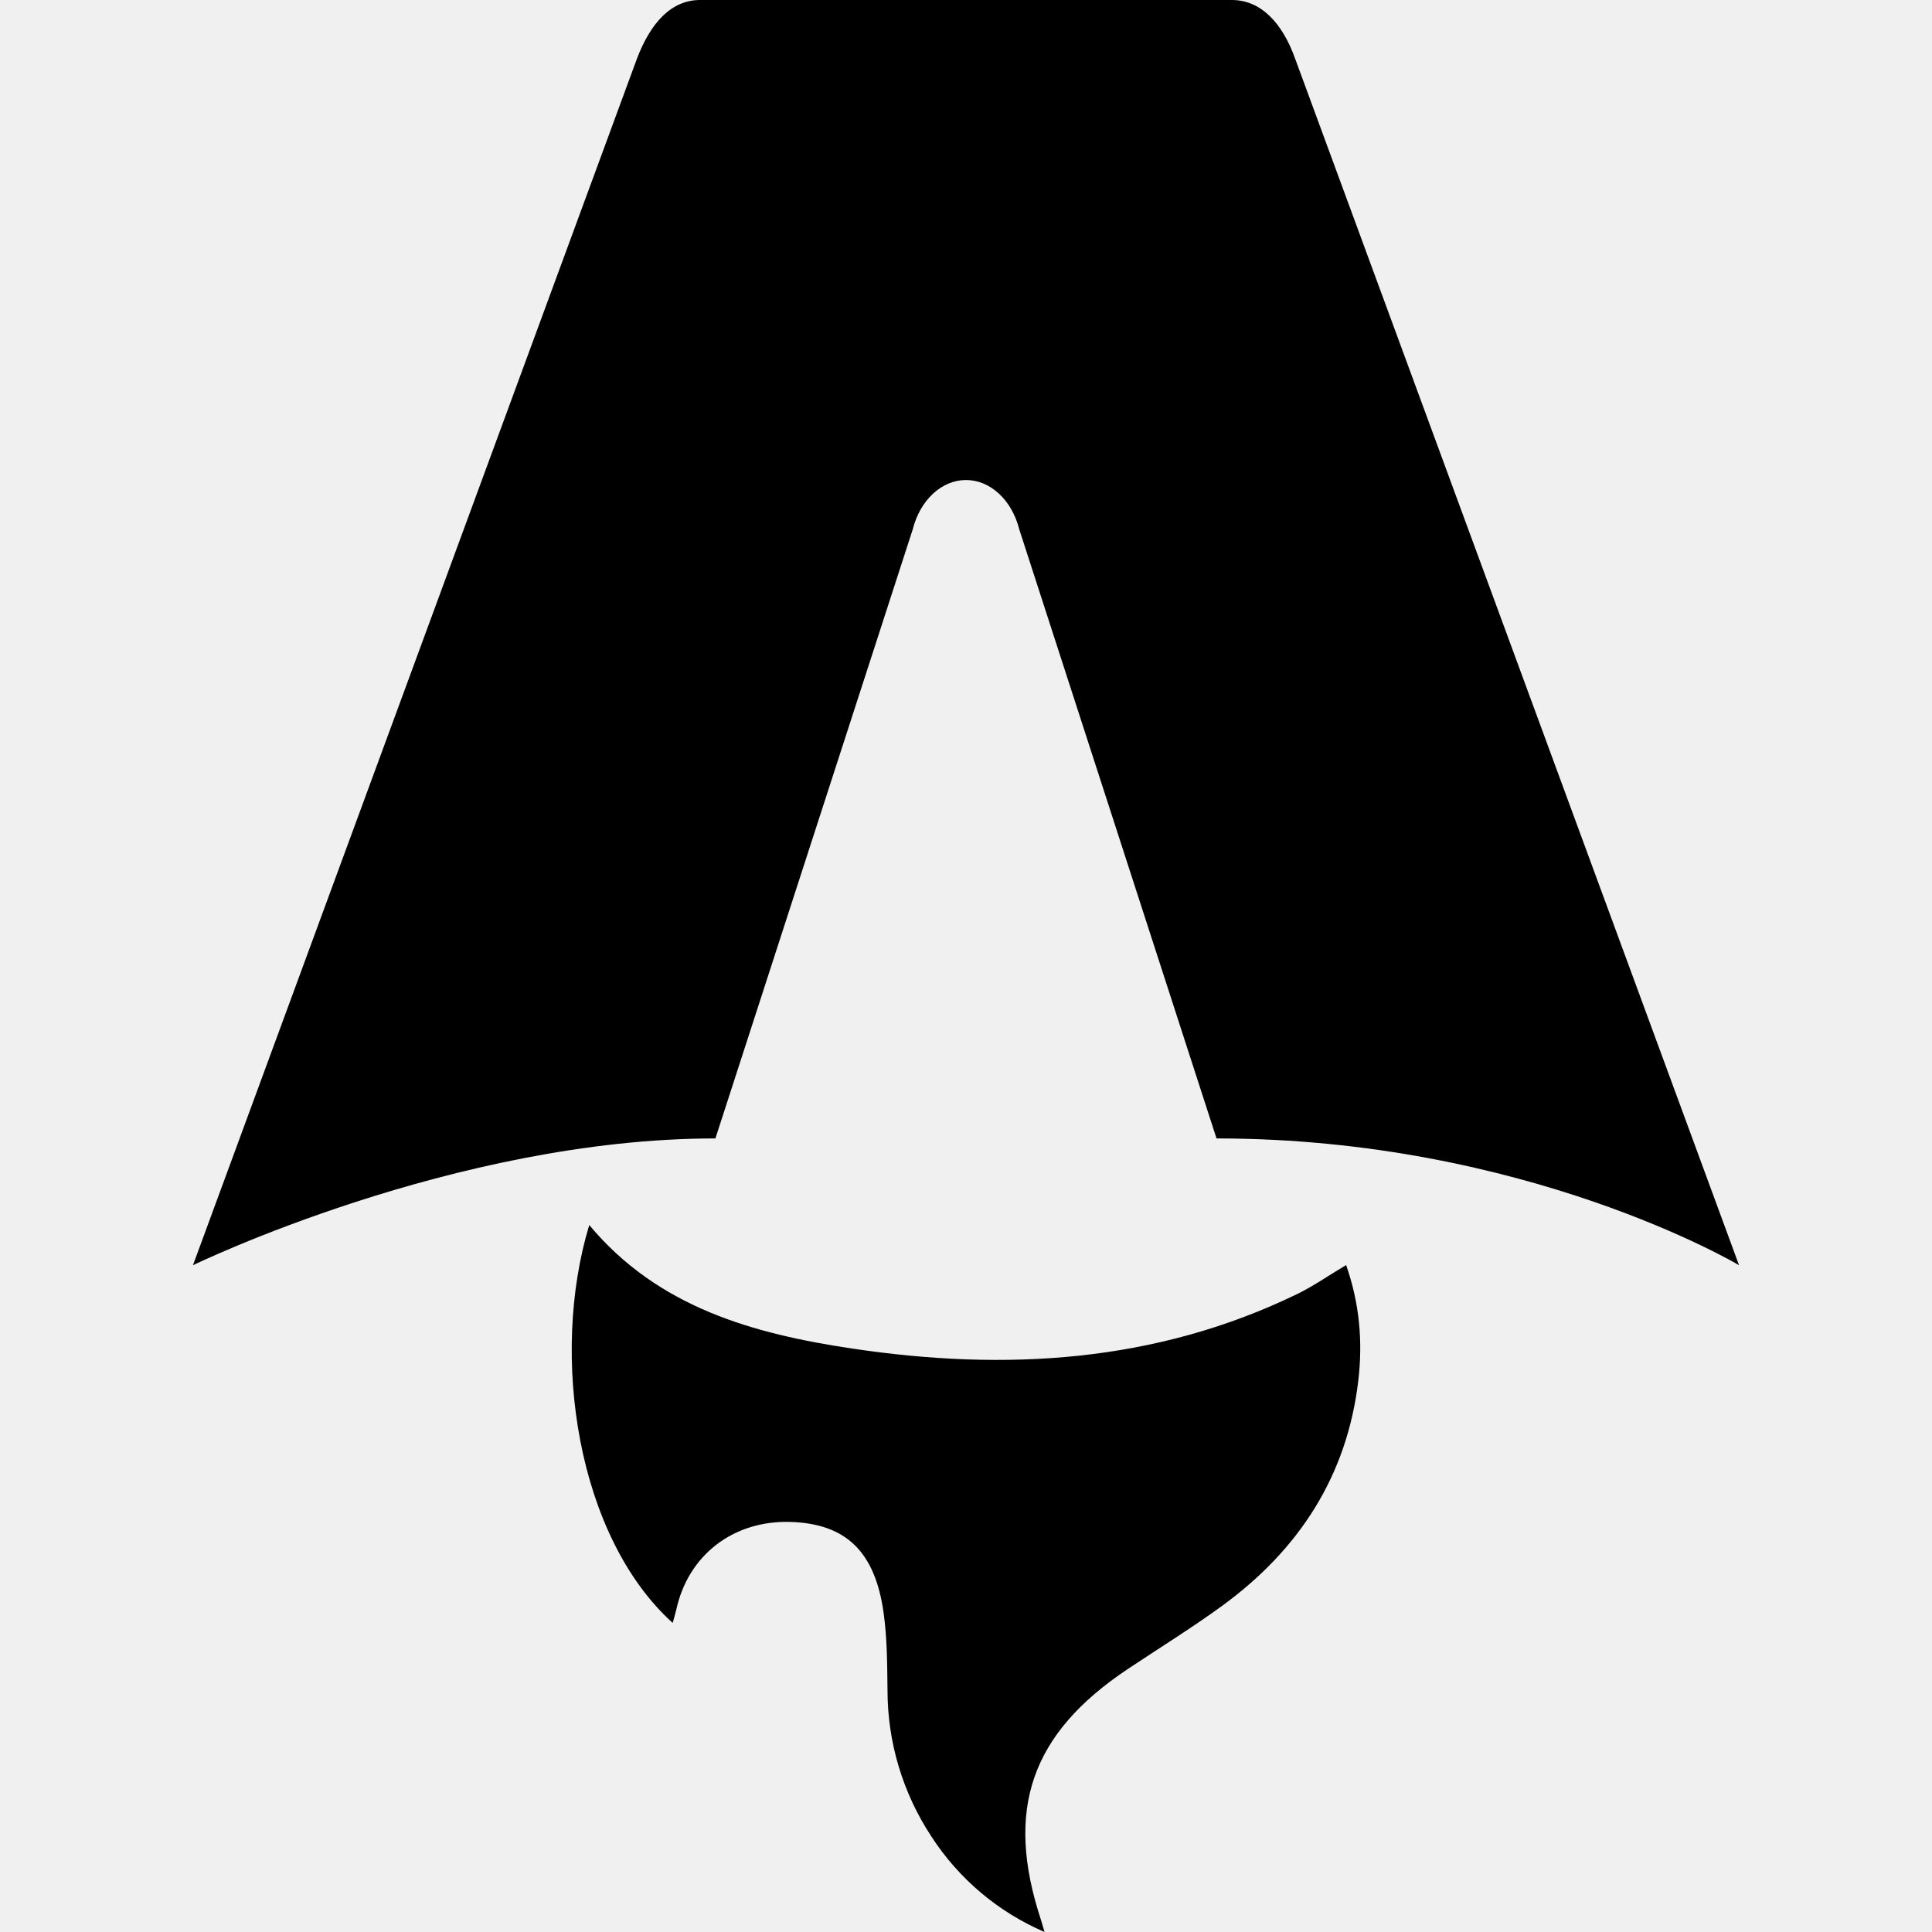
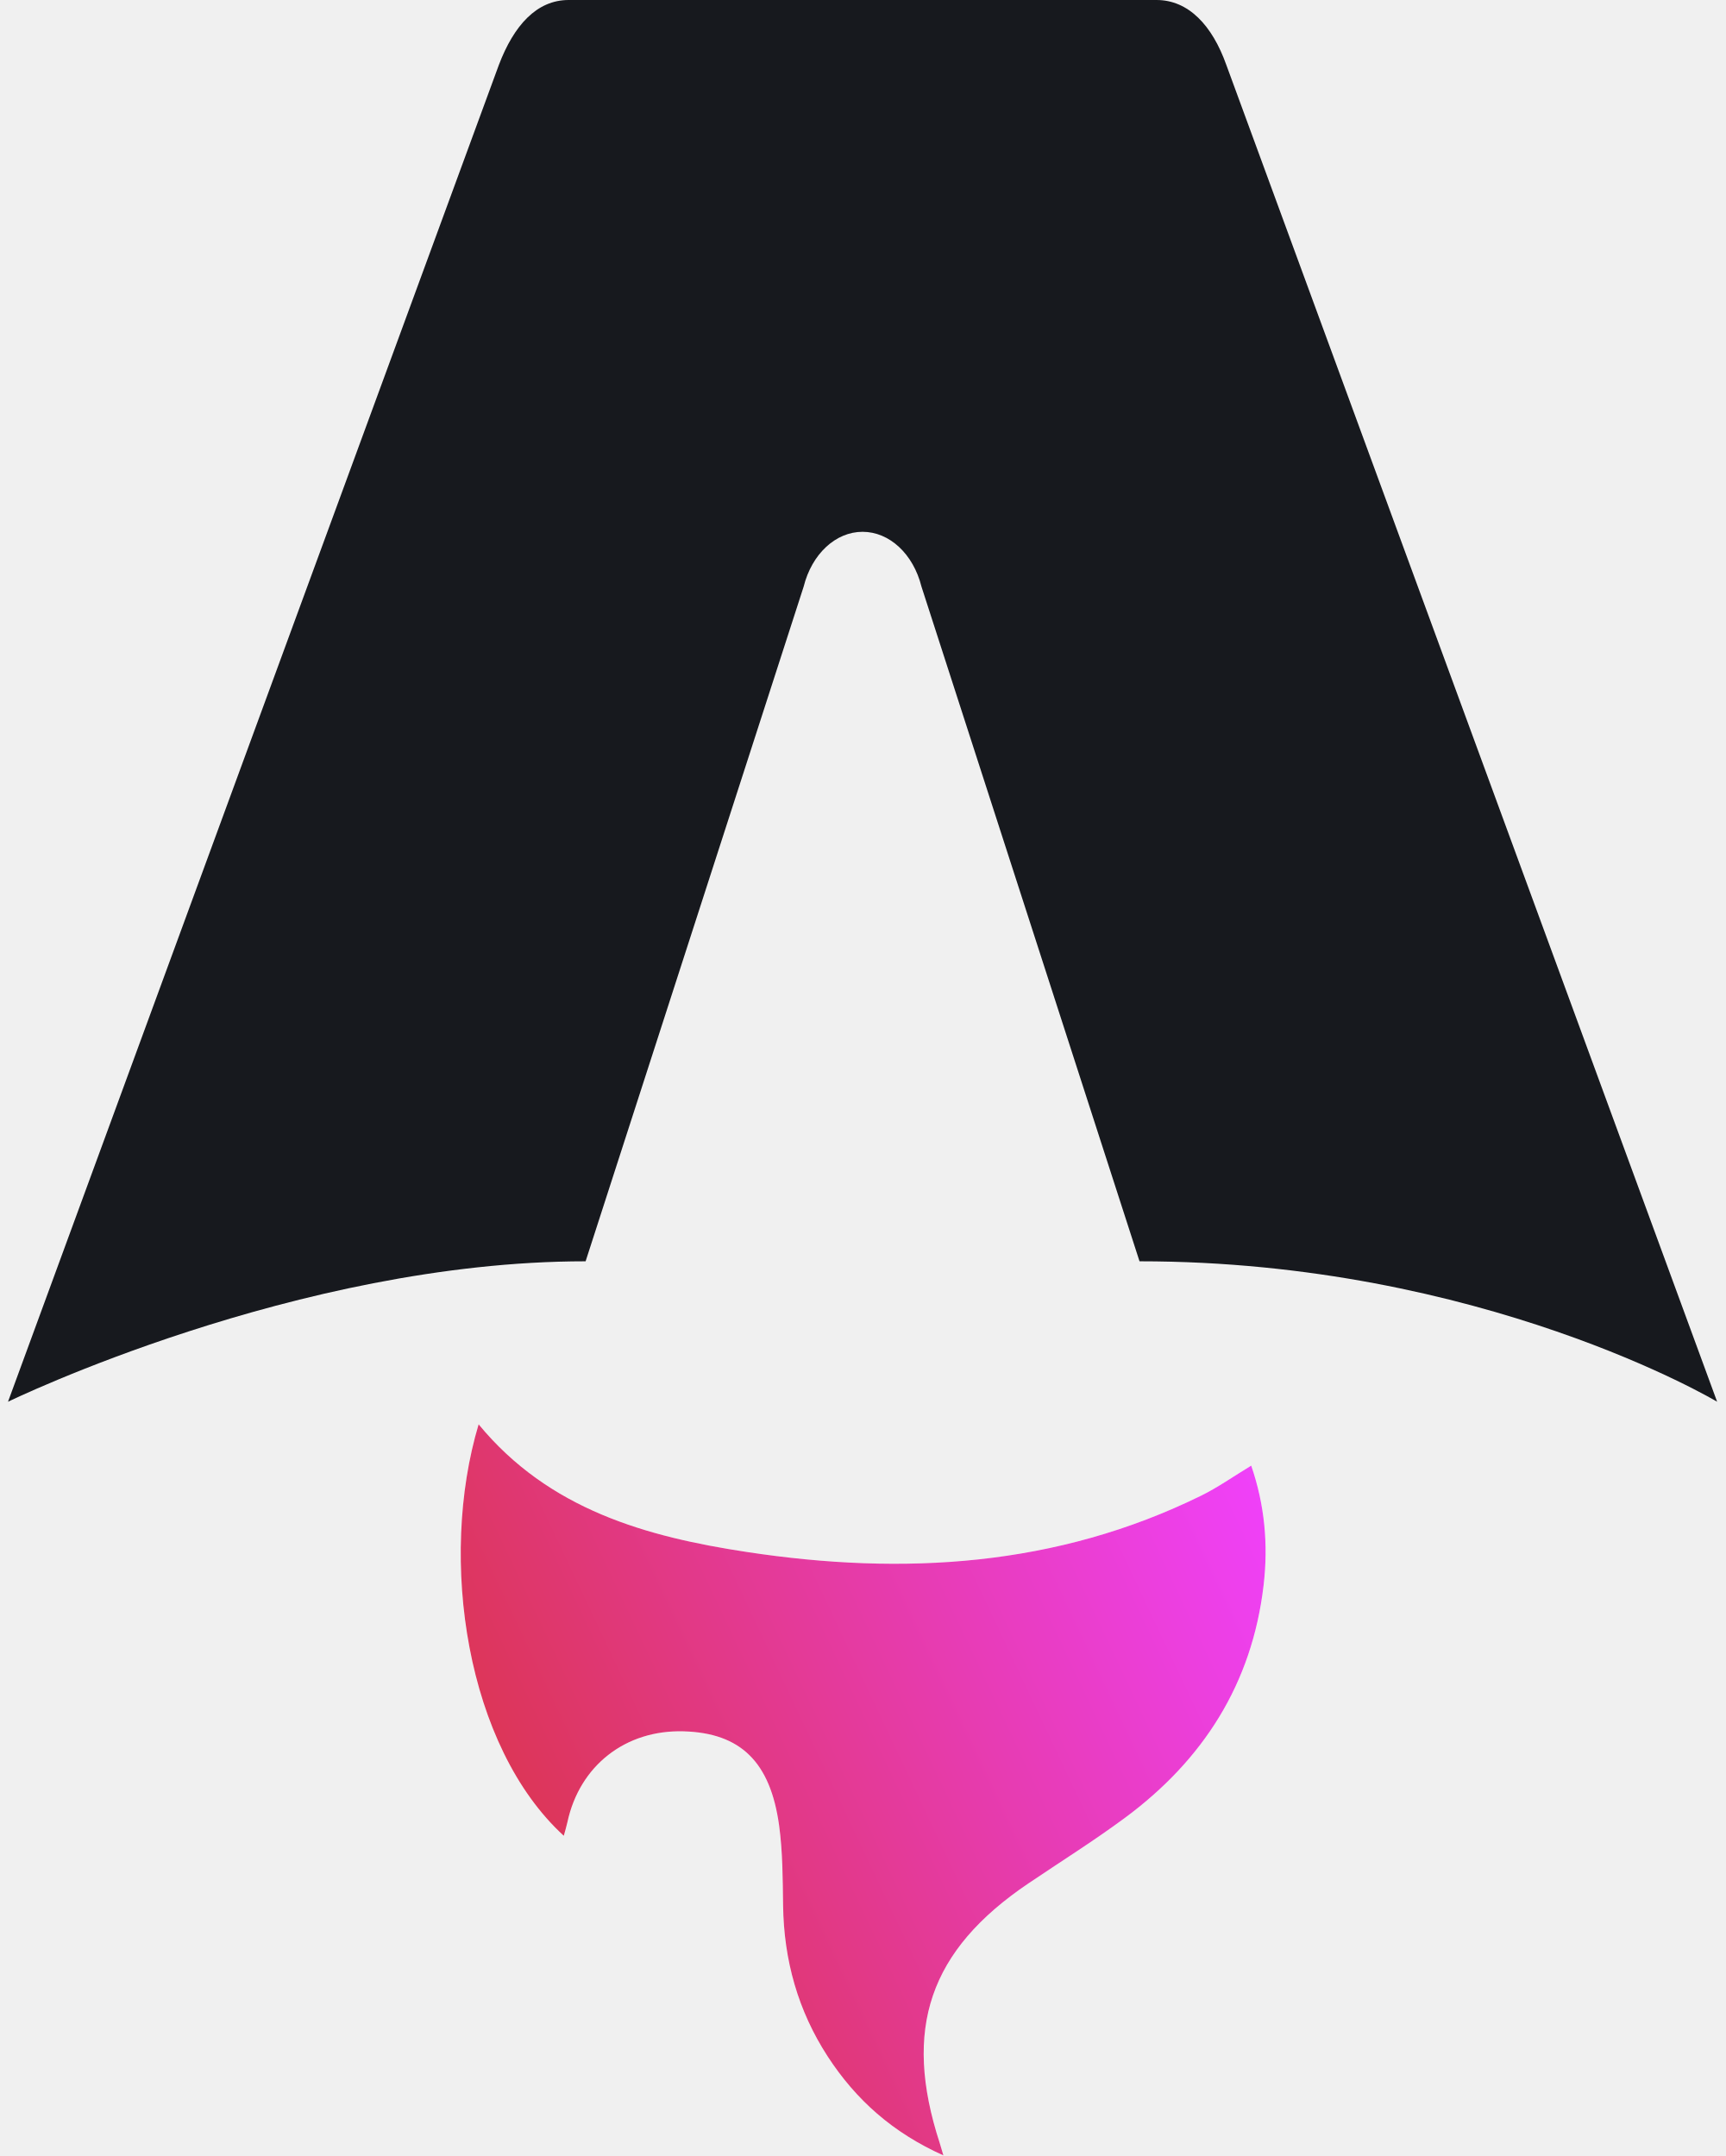
- <svg xmlns="http://www.w3.org/2000/svg" width="1em" height="1em" viewBox="0 0 24 24">
-   <path fill="currentColor" d="M8.358 20.162c-1.186-1.07-1.532-3.316-1.038-4.944c.856 1.026 2.043 1.352 3.272 1.535c1.897.283 3.76.177 5.522-.678c.202-.098.388-.229.608-.36c.166.473.209.95.151 1.437c-.14 1.185-.738 2.1-1.688 2.794c-.38.277-.782.525-1.175.787c-1.205.804-1.531 1.747-1.078 3.119l.044.148a3.16 3.16 0 0 1-1.407-1.188a3.3 3.3 0 0 1-.544-1.815c-.004-.32-.004-.642-.048-.958c-.106-.769-.472-1.113-1.161-1.133c-.707-.02-1.267.411-1.415 1.09c-.012.053-.028.104-.045.165zm-5.961-4.445s3.24-1.575 6.49-1.575l2.451-7.565c.092-.366.36-.614.662-.614s.57.248.662.614l2.45 7.565c3.85 0 6.491 1.575 6.491 1.575L16.088.727C15.93.285 15.663 0 15.303 0H8.697c-.36 0-.615.285-.784.727z" />
+ <svg xmlns="http://www.w3.org/2000/svg" width="0.8em" height="1em" viewBox="0 0 256 323">
+   <defs>
+     <linearGradient id="SVGxAS53bCX" x1="0%" x2="116.842%" y1="91.269%" y2="41.115%">
+       <stop offset="0%" stop-color="#d83333" />
+       <stop offset="100%" stop-color="#f041ff" />
+     </linearGradient>
+   </defs>
+   <path fill="#fff" d="M83.261 275.039c-14.588-13.336-18.847-41.355-12.769-61.653c10.539 12.796 25.14 16.852 40.265 19.138c23.35 3.533 46.28 2.212 67.97-8.46c2.482-1.22 4.775-2.848 7.486-4.492c2.035 5.903 2.565 11.864 1.854 17.932c-1.728 14.776-9.082 26.191-20.777 34.842c-4.677 3.461-9.626 6.555-14.456 9.82c-14.839 10.026-18.853 21.786-13.277 38.894c.132.417.25.833.55 1.85c-7.576-3.39-13.11-8.328-17.327-14.818c-4.453-6.852-6.572-14.431-6.684-22.63c-.056-3.99-.056-8.018-.592-11.95c-1.31-9.591-5.813-13.886-14.296-14.134c-8.705-.252-15.591 5.127-17.417 13.604c-.14.649-.342 1.291-.544 2.047z" />
+   <path fill="url(#SVGxAS53bCX)" d="M83.261 275.039c-14.588-13.336-18.847-41.355-12.769-61.653c10.539 12.796 25.14 16.852 40.265 19.138c23.35 3.533 46.28 2.212 67.97-8.46c2.482-1.22 4.775-2.848 7.486-4.492c2.035 5.903 2.565 11.864 1.854 17.932c-1.728 14.776-9.082 26.191-20.777 34.842c-4.677 3.461-9.626 6.555-14.456 9.82c-14.839 10.026-18.853 21.786-13.277 38.894c.132.417.25.833.55 1.85c-7.576-3.39-13.11-8.328-17.327-14.818c-4.453-6.852-6.572-14.431-6.684-22.63c-.056-3.99-.056-8.018-.592-11.95c-1.31-9.591-5.813-13.886-14.296-14.134c-8.705-.252-15.591 5.127-17.417 13.604c-.14.649-.342 1.291-.544 2.047z" />
+   <path fill="#17191e" d="M0 210.001s43.197-21.041 86.515-21.041l32.66-101.078c1.224-4.889 4.794-8.21 8.824-8.21s7.601 3.321 8.824 8.21l32.66 101.078C220.787 188.96 256 210 256 210S182.624 10.117 182.481 9.716C180.375 3.806 176.821 0 172.027 0H83.98c-4.793 0-8.204 3.806-10.454 9.716C73.367 10.109 0 210 0 210" />
</svg>
